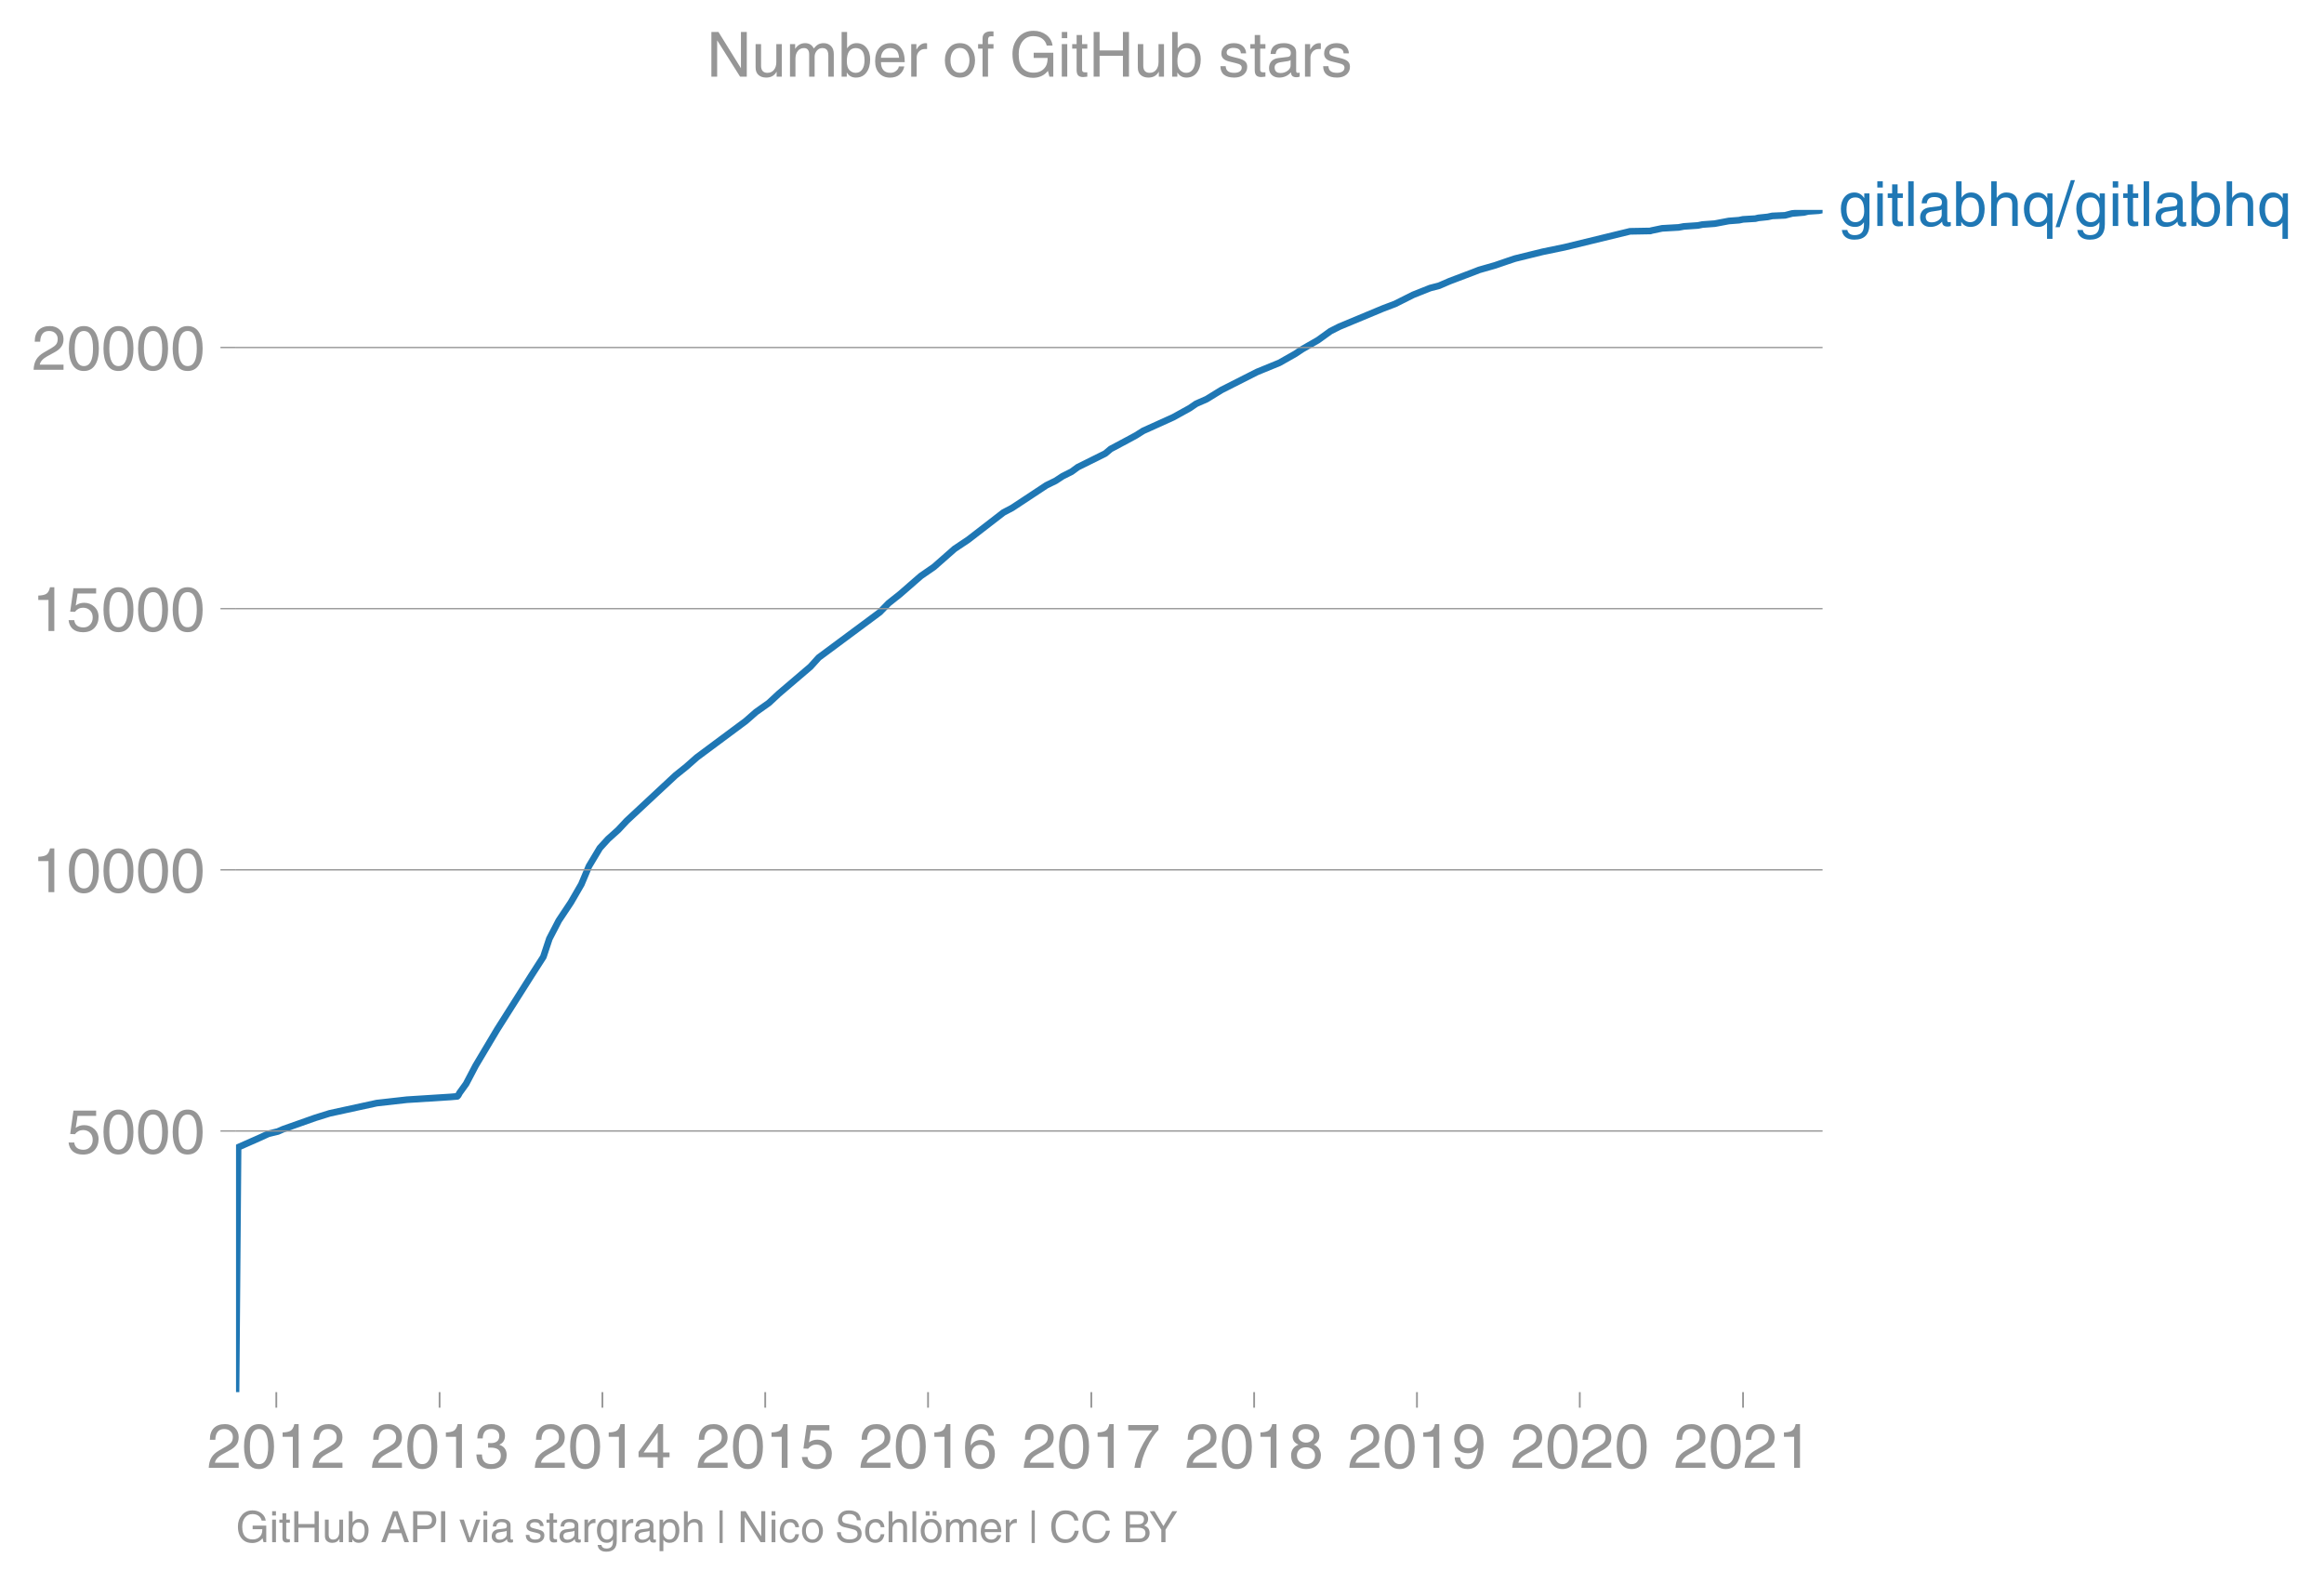
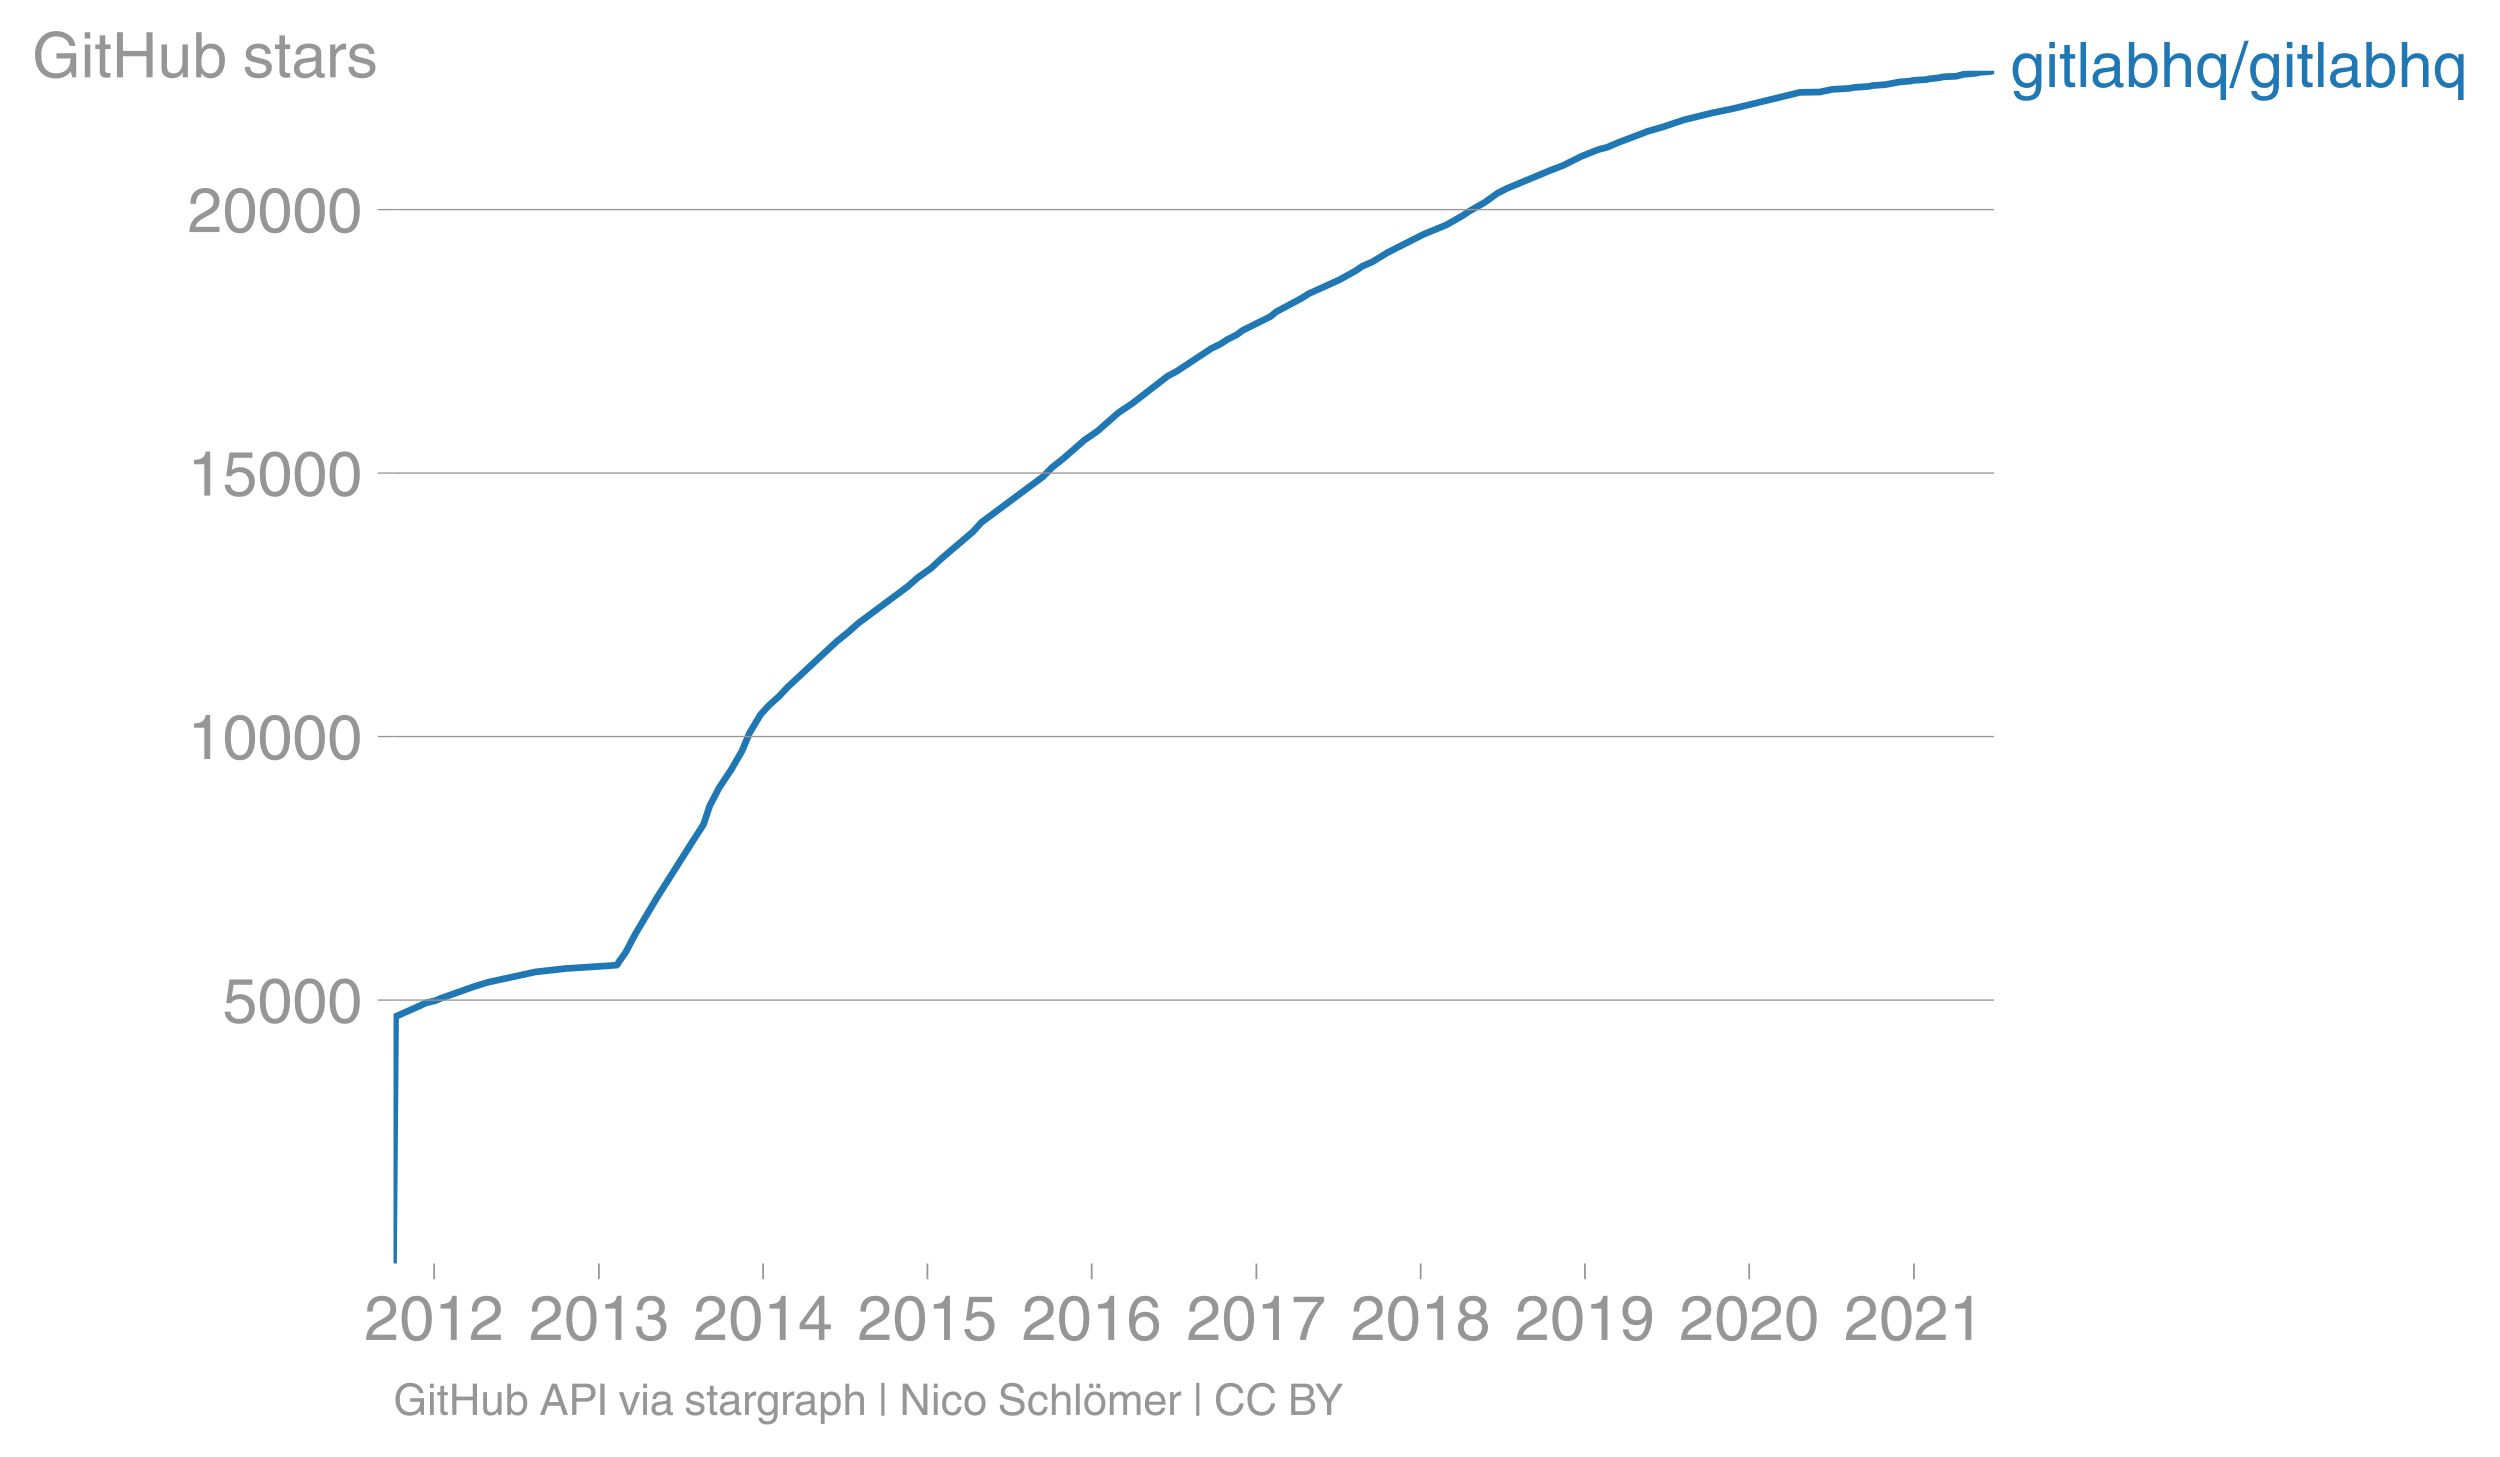
- <svg xmlns="http://www.w3.org/2000/svg" xmlns:xlink="http://www.w3.org/1999/xlink" height="475.31" viewBox="0 0 523.113 356.483" width="697.484">
+ <svg xmlns="http://www.w3.org/2000/svg" xmlns:xlink="http://www.w3.org/1999/xlink" height="433.364" viewBox="0 0 557.782 325.023" width="743.71">
  <defs>
    <style>*{stroke-linecap:butt;stroke-linejoin:round}</style>
  </defs>
  <g id="figure_1">
-     <path d="M0 356.483h523.113V0H0z" style="fill:none" id="patch_1" />
+     <path d="M0 325.023h557.782V0H0z" style="fill:none" id="patch_1" />
    <g id="axes_1">
-       <path d="M53.127 313.361h357.12V47.25H53.127z" style="fill:none" id="patch_2" />
-       <path clip-path="url(#pc0fbba9ff3)" d="m53.127 313.361.458-55.096 4.633-2.046 2.212-1.011 2.1-.506 1.183-.517 7.214-2.552 3.28-1.022 10.59-2.305 6.786-.764 9.832-.623 1.523-.13.221-.258.279-.518 1.476-2.046 2.139-4.08 4.87-8.171 7.754-12.24 2.628-4.092 1.352-4.08 2.117-4.08 2.716-4.08 2.37-4.091 1.712-4.08 2.445-4.08 1.857-2.034 2.279-2.046 1.908-2.046 10.958-10.205 2.528-2.034 2.314-2.046 10.994-8.172 2.322-2.034 2.893-2.046 2.18-2.034 7.192-6.137 1.833-2.034 13.751-10.206 2.001-2.046 2.578-2.046 4.684-4.08 2.946-2.034 4.64-4.08 3.066-2.046 7.926-6.125 1.95-1.023 7.732-5.103 2.072-1.011 1.552-1.023 2.037-1.023 1.4-1.023 6.176-3.069 1.218-1.023 3.813-2.034 1.89-1.023 1.616-1.023 6.763-3.057 3.679-2.034 1.505-1.023 2.33-1.022 3.318-2.046 8.052-4.08 4.996-2.046 3.595-2.034 1.531-1.023 3.567-2.046 2.823-2.034 2.029-1.023 9.825-4.092 2.702-1.023 4.048-2.034 3.837-1.528 1.998-.517 2.33-1.012 5.401-2.045 1.289-.506 3.578-1.023 2.944-1.011 1.555-.517 6.207-1.529 4.946-1.023 14.733-3.586 4.621-.082.184-.083 2.42-.505 3.722-.212 1.186-.223 3.132-.212 1.047-.211 2.754-.2 3.173-.6 2.296-.176.908-.188 2.774-.165.659-.165 2.115-.223 1.03-.223 2.869-.13 1.603-.423 2.648-.223.919-.236 2.424-.164.859-.177h0" style="fill:none;stroke:#1f77b4;stroke-linecap:square;stroke-width:1.5" id="line2d_1" />
+       <path d="M87.796 281.901h357.12V15.79H87.796z" style="fill:none" id="patch_2" />
+       <path clip-path="url(#pabc43170ec)" d="m87.796 281.901.459-55.096 4.633-2.046 2.212-1.011 2.1-.506 1.183-.517 7.213-2.552 3.28-1.023 10.59-2.304 6.787-.764 9.832-.624 1.523-.129.22-.259.28-.517 1.476-2.046 2.139-4.08 4.87-8.171 7.753-12.24 2.63-4.092 1.351-4.08 2.117-4.08 2.716-4.08 2.37-4.091 1.712-4.08 2.444-4.08 1.858-2.034 2.278-2.046 1.908-2.046 10.96-10.205 2.527-2.034 2.314-2.046 10.994-8.172 2.321-2.034 2.893-2.046 2.18-2.034 7.193-6.137 1.833-2.035 13.75-10.205 2.002-2.046 2.578-2.046 4.684-4.08 2.946-2.034 4.64-4.08 3.066-2.046 7.926-6.125 1.95-1.023 7.731-5.103 2.073-1.011 1.552-1.023 2.037-1.023 1.4-1.023 6.176-3.069 1.218-1.023 3.812-2.034 1.891-1.023 1.615-1.023 6.764-3.057 3.679-2.034 1.504-1.023 2.33-1.023 3.319-2.045 8.052-4.08 4.996-2.046 3.595-2.034 1.53-1.023 3.567-2.046 2.824-2.034 2.028-1.023 9.825-4.092 2.702-1.023 4.049-2.034 3.836-1.528 1.998-.518 2.33-1.01 5.402-2.047 1.288-.505 3.578-1.023 2.945-1.011 1.555-.518 6.207-1.528 4.946-1.023 14.732-3.586 4.622-.082.184-.083 2.419-.505 3.723-.212 1.186-.223 3.132-.212 1.047-.212 2.753-.2 3.174-.6 2.295-.175.908-.189 2.775-.164.659-.165 2.115-.223 1.03-.224 2.869-.129 1.603-.423 2.648-.224.918-.235 2.424-.164.86-.177h0" style="fill:none;stroke:#1f77b4;stroke-linecap:square;stroke-width:1.5" id="line2d_1" />
      <g id="matplotlib.axis_1">
        <g id="xtick_1">
          <g id="line2d_2">
            <defs>
-               <path d="M0 0v3.5" id="m4e7b0d2812" style="stroke:#969696;stroke-width:.4" />
-             </defs>
-             <use style="fill:#969696;stroke:#969696;stroke-width:.4" x="62.195" xlink:href="#m4e7b0d2812" y="313.361" />
-           </g>
-           <g style="fill:#969696" transform="matrix(.14 0 0 -.14 46.625 330.41)" id="text_1">
+               <path d="M0 0v3.5" id="ma8d518d011" style="stroke:#969696;stroke-width:.4" />
+             </defs>
+             <use style="fill:#969696;stroke:#969696;stroke-width:.4" x="96.865" xlink:href="#ma8d518d011" y="281.901" />
+           </g>
+           <g style="fill:#969696" transform="matrix(.14 0 0 -.14 81.294 298.95)" id="text_1">
            <defs>
              <path d="M281 2888q0 793 409 1202 410 410 1148 410 618 0 1012-375t394-969q0-462-227-780-226-317-667-557l-775-425q-684-375-775-863h2444V0H166q25 634 275 1056t781 728l806 469q322 185 469 383t147 545q0 344-241 578-240 235-650 235-453 0-678-299-225-298-231-807H281z" id="HelveticaWorld-Regular-32" transform="scale(.01563)" />
              <path d="M2719 2188q0 903-239 1354-239 452-702 452-453 0-697-452-243-451-243-1354 0-875 240-1340 241-464 700-464 463 0 702 448 239 449 239 1356zm603 0q0-1107-400-1709-400-601-1144-601-772 0-1156 623-384 624-384 1687 0 1090 393 1701 394 611 1147 611 744 0 1144-608t400-1704z" id="HelveticaWorld-Regular-30" transform="scale(.01563)" />
              <path d="M2297 0h-600v3194H647v447q550 18 818 176 269 158 391 683h441V0z" id="HelveticaWorld-Regular-31" transform="scale(.01563)" />
            </defs>
            <use xlink:href="#HelveticaWorld-Regular-32" />
            <use x="55.615" xlink:href="#HelveticaWorld-Regular-30" />
            <use x="111.23" xlink:href="#HelveticaWorld-Regular-31" />
            <use x="166.846" xlink:href="#HelveticaWorld-Regular-32" />
          </g>
        </g>
        <g id="xtick_2">
-           <use style="fill:#969696;stroke:#969696;stroke-width:.4" x="98.946" xlink:href="#m4e7b0d2812" y="313.361" id="line2d_3" />
-           <g style="fill:#969696" transform="matrix(.14 0 0 -.14 83.375 330.41)" id="text_2">
+           <use style="fill:#969696;stroke:#969696;stroke-width:.4" x="133.615" xlink:href="#ma8d518d011" y="281.901" id="line2d_3" />
+           <g style="fill:#969696" transform="matrix(.14 0 0 -.14 118.045 298.95)" id="text_2">
            <defs>
              <path d="M1434 2559q141-12 294-12 397 0 626 183 230 183 230 554 0 300-214 505t-617 205q-447 0-655-263-207-262-220-703H325q0 703 369 1087 369 385 1084 385 635 0 1013-327 378-326 378-857 0-685-578-928v-13q750-256 750-1050 0-634-422-1041-422-406-1197-406-634 0-1044 333-409 333-459 1164h581q13-519 256-755 244-236 703-236 444 0 713 247t269 622q0 410-257 619-256 209-793 209-128 0-257-6v484z" id="HelveticaWorld-Regular-33" transform="scale(.01563)" />
            </defs>
            <use xlink:href="#HelveticaWorld-Regular-32" />
            <use x="55.615" xlink:href="#HelveticaWorld-Regular-30" />
            <use x="111.23" xlink:href="#HelveticaWorld-Regular-31" />
            <use x="166.846" xlink:href="#HelveticaWorld-Regular-33" />
          </g>
        </g>
        <g id="xtick_3">
-           <use style="fill:#969696;stroke:#969696;stroke-width:.4" x="135.596" xlink:href="#m4e7b0d2812" y="313.361" id="line2d_4" />
-           <g style="fill:#969696" transform="matrix(.14 0 0 -.14 120.025 330.41)" id="text_3">
+           <use style="fill:#969696;stroke:#969696;stroke-width:.4" x="170.266" xlink:href="#ma8d518d011" y="281.901" id="line2d_4" />
+           <g style="fill:#969696" transform="matrix(.14 0 0 -.14 154.695 298.95)" id="text_3">
            <defs>
              <path d="M678 1581h1447v2041h-12L678 1581zm2010-487V0h-563v1094H159v550l2063 2856h466V1581h659v-487h-659z" id="HelveticaWorld-Regular-34" transform="scale(.01563)" />
            </defs>
            <use xlink:href="#HelveticaWorld-Regular-32" />
            <use x="55.615" xlink:href="#HelveticaWorld-Regular-30" />
            <use x="111.23" xlink:href="#HelveticaWorld-Regular-31" />
            <use x="166.846" xlink:href="#HelveticaWorld-Regular-34" />
          </g>
        </g>
        <g id="xtick_4">
-           <use style="fill:#969696;stroke:#969696;stroke-width:.4" x="172.246" xlink:href="#m4e7b0d2812" y="313.361" id="line2d_5" />
-           <g style="fill:#969696" transform="matrix(.14 0 0 -.14 156.675 330.41)" id="text_4">
+           <use style="fill:#969696;stroke:#969696;stroke-width:.4" x="206.916" xlink:href="#ma8d518d011" y="281.901" id="line2d_5" />
+           <g style="fill:#969696" transform="matrix(.14 0 0 -.14 191.345 298.95)" id="text_4">
            <defs>
              <path d="M941 2619q372 281 872 281 606 0 1042-403t436-1038q0-690-421-1139-420-448-1179-448-660 0-1041 323-381 324-444 918h582q43-363 284-555t669-192q415 0 681 287 266 288 266 735 0 456-279 731-278 275-718 275-500 0-835-428l-484 25 337 2406h2332v-544H1131L941 2619z" id="HelveticaWorld-Regular-35" transform="scale(.01563)" />
            </defs>
            <use xlink:href="#HelveticaWorld-Regular-32" />
            <use x="55.615" xlink:href="#HelveticaWorld-Regular-30" />
            <use x="111.23" xlink:href="#HelveticaWorld-Regular-31" />
            <use x="166.846" xlink:href="#HelveticaWorld-Regular-35" />
          </g>
        </g>
        <g id="xtick_5">
-           <use style="fill:#969696;stroke:#969696;stroke-width:.4" x="208.896" xlink:href="#m4e7b0d2812" y="313.361" id="line2d_6" />
-           <g style="fill:#969696" transform="matrix(.14 0 0 -.14 193.325 330.41)" id="text_5">
+           <use style="fill:#969696;stroke:#969696;stroke-width:.4" x="243.566" xlink:href="#ma8d518d011" y="281.901" id="line2d_6" />
+           <g style="fill:#969696" transform="matrix(.14 0 0 -.14 227.995 298.95)" id="text_5">
            <defs>
              <path d="M903 1381q0-440 262-719 263-278 685-278 403 0 642 284 239 285 239 748 0 403-236 675t-670 272q-422 0-672-266t-250-716zm1766 1922q-63 344-255 517-192 174-520 174-519 0-791-507-272-506-278-1159l13-12q359 553 1068 553 566 0 988-375t422-1053q0-672-400-1118-400-445-1078-445-782 0-1188 556-406 557-406 1660 0 1062 415 1734 416 672 1247 672 538 0 910-321 372-320 403-876h-550z" id="HelveticaWorld-Regular-36" transform="scale(.01563)" />
            </defs>
            <use xlink:href="#HelveticaWorld-Regular-32" />
            <use x="55.615" xlink:href="#HelveticaWorld-Regular-30" />
            <use x="111.23" xlink:href="#HelveticaWorld-Regular-31" />
            <use x="166.846" xlink:href="#HelveticaWorld-Regular-36" />
          </g>
        </g>
        <g id="xtick_6">
-           <use style="fill:#969696;stroke:#969696;stroke-width:.4" x="245.646" xlink:href="#m4e7b0d2812" y="313.361" id="line2d_7" />
-           <g style="fill:#969696" transform="matrix(.14 0 0 -.14 230.076 330.41)" id="text_6">
+           <use style="fill:#969696;stroke:#969696;stroke-width:.4" x="280.316" xlink:href="#ma8d518d011" y="281.901" id="line2d_7" />
+           <g style="fill:#969696" transform="matrix(.14 0 0 -.14 264.746 298.95)" id="text_6">
            <defs>
              <path d="M238 4403h3109v-494q-641-653-1172-1766Q1644 1031 1497 0H878q94 850 622 1954 528 1105 1213 1899H238v550z" id="HelveticaWorld-Regular-37" transform="scale(.01563)" />
            </defs>
            <use xlink:href="#HelveticaWorld-Regular-32" />
            <use x="55.615" xlink:href="#HelveticaWorld-Regular-30" />
            <use x="111.23" xlink:href="#HelveticaWorld-Regular-31" />
            <use x="166.846" xlink:href="#HelveticaWorld-Regular-37" />
          </g>
        </g>
        <g id="xtick_7">
-           <use style="fill:#969696;stroke:#969696;stroke-width:.4" x="282.297" xlink:href="#m4e7b0d2812" y="313.361" id="line2d_8" />
-           <g style="fill:#969696" transform="matrix(.14 0 0 -.14 266.726 330.41)" id="text_7">
+           <use style="fill:#969696;stroke:#969696;stroke-width:.4" x="316.966" xlink:href="#ma8d518d011" y="281.901" id="line2d_8" />
+           <g style="fill:#969696" transform="matrix(.14 0 0 -.14 301.396 298.95)" id="text_7">
            <defs>
              <path d="M1766 2597q347 0 573 198 227 199 227 527 0 294-218 483-217 189-620 189-359 0-555-199-195-198-195-504 0-328 244-511t544-183zm6-484q-434 0-681-241t-247-591q0-403 250-650t712-247q410 0 655 247t245 657q0 350-245 587-245 238-689 238zm1378 1228q0-678-578-947 397-178 567-471 170-292 170-623 0-641-413-1032-412-390-1112-390-612 0-1076 336T244 1306q0 763 762 1082-609 243-609 875 0 531 361 884t1001 353q641 0 1016-333t375-826z" id="HelveticaWorld-Regular-38" transform="scale(.01563)" />
            </defs>
            <use xlink:href="#HelveticaWorld-Regular-32" />
            <use x="55.615" xlink:href="#HelveticaWorld-Regular-30" />
            <use x="111.23" xlink:href="#HelveticaWorld-Regular-31" />
            <use x="166.846" xlink:href="#HelveticaWorld-Regular-38" />
          </g>
        </g>
        <g id="xtick_8">
-           <use style="fill:#969696;stroke:#969696;stroke-width:.4" x="318.947" xlink:href="#m4e7b0d2812" y="313.361" id="line2d_9" />
-           <g style="fill:#969696" transform="matrix(.14 0 0 -.14 303.376 330.41)" id="text_8">
+           <use style="fill:#969696;stroke:#969696;stroke-width:.4" x="353.616" xlink:href="#ma8d518d011" y="281.901" id="line2d_9" />
+           <g style="fill:#969696" transform="matrix(.14 0 0 -.14 338.046 298.95)" id="text_8">
            <defs>
              <path d="M1766 2009q384 0 624 259 241 260 241 766 0 416-228 688t-681 272q-391 0-632-275-240-275-240-738 0-472 225-722t691-250zm-82-506q-640 0-1028 397-387 397-387 1056 0 666 390 1105 391 439 1057 439 775 0 1175-522t400-1565q0-1082-410-1809-409-726-1225-726-637 0-987 358t-350 845h565q25-337 220-536 196-198 540-198 487 0 737 434 250 435 344 1247l-12 13q-363-538-1029-538z" id="HelveticaWorld-Regular-39" transform="scale(.01563)" />
            </defs>
            <use xlink:href="#HelveticaWorld-Regular-32" />
            <use x="55.615" xlink:href="#HelveticaWorld-Regular-30" />
            <use x="111.23" xlink:href="#HelveticaWorld-Regular-31" />
            <use x="166.846" xlink:href="#HelveticaWorld-Regular-39" />
          </g>
        </g>
        <g id="xtick_9">
-           <use style="fill:#969696;stroke:#969696;stroke-width:.4" x="355.597" xlink:href="#m4e7b0d2812" y="313.361" id="line2d_10" />
-           <g style="fill:#969696" transform="matrix(.14 0 0 -.14 340.026 330.41)" id="text_9">
+           <use style="fill:#969696;stroke:#969696;stroke-width:.4" x="390.266" xlink:href="#ma8d518d011" y="281.901" id="line2d_10" />
+           <g style="fill:#969696" transform="matrix(.14 0 0 -.14 374.696 298.95)" id="text_9">
            <use xlink:href="#HelveticaWorld-Regular-32" />
            <use x="55.615" xlink:href="#HelveticaWorld-Regular-30" />
            <use x="111.23" xlink:href="#HelveticaWorld-Regular-32" />
            <use x="166.846" xlink:href="#HelveticaWorld-Regular-30" />
          </g>
        </g>
        <g id="xtick_10">
-           <use style="fill:#969696;stroke:#969696;stroke-width:.4" x="392.347" xlink:href="#m4e7b0d2812" y="313.361" id="line2d_11" />
-           <g style="fill:#969696" transform="matrix(.14 0 0 -.14 376.777 330.41)" id="text_10">
+           <use style="fill:#969696;stroke:#969696;stroke-width:.4" x="427.017" xlink:href="#ma8d518d011" y="281.901" id="line2d_11" />
+           <g style="fill:#969696" transform="matrix(.14 0 0 -.14 411.446 298.95)" id="text_10">
            <use xlink:href="#HelveticaWorld-Regular-32" />
            <use x="55.615" xlink:href="#HelveticaWorld-Regular-30" />
            <use x="111.23" xlink:href="#HelveticaWorld-Regular-32" />
            <use x="166.846" xlink:href="#HelveticaWorld-Regular-31" />
          </g>
        </g>
      </g>
      <g id="matplotlib.axis_2">
        <g id="ytick_1">
-           <path clip-path="url(#pc0fbba9ff3)" d="M53.127 254.585h357.12" style="fill:none;stroke:#969696;stroke-linecap:square;stroke-width:.3" id="line2d_12" />
+           <path clip-path="url(#pabc43170ec)" d="M87.796 223.124h357.12" style="fill:none;stroke:#969696;stroke-linecap:square;stroke-width:.3" id="line2d_12" />
          <g id="line2d_13">
            <defs>
-               <path d="M0 0h-3.5" id="me488d4ff7f" style="stroke:#969696;stroke-width:.3" />
-             </defs>
-             <use style="fill:#969696;stroke:#969696;stroke-width:.3" x="53.127" xlink:href="#me488d4ff7f" y="254.585" />
-           </g>
-           <g style="fill:#969696" transform="matrix(.14 0 0 -.14 14.985 259.61)" id="text_11">
+               <path d="M0 0h-3.5" id="mddfe385064" style="stroke:#969696;stroke-width:.3" />
+             </defs>
+             <use style="fill:#969696;stroke:#969696;stroke-width:.3" x="87.796" xlink:href="#mddfe385064" y="223.124" />
+           </g>
+           <g style="fill:#969696" transform="matrix(.14 0 0 -.14 49.655 228.15)" id="text_11">
            <use xlink:href="#HelveticaWorld-Regular-35" />
            <use x="55.615" xlink:href="#HelveticaWorld-Regular-30" />
            <use x="111.23" xlink:href="#HelveticaWorld-Regular-30" />
            <use x="166.846" xlink:href="#HelveticaWorld-Regular-30" />
          </g>
        </g>
        <g id="ytick_2">
-           <path clip-path="url(#pc0fbba9ff3)" d="M53.127 195.796h357.12" style="fill:none;stroke:#969696;stroke-linecap:square;stroke-width:.3" id="line2d_14" />
-           <use style="fill:#969696;stroke:#969696;stroke-width:.3" x="53.127" xlink:href="#me488d4ff7f" y="195.796" id="line2d_15" />
-           <g style="fill:#969696" transform="matrix(.14 0 0 -.14 7.2 200.82)" id="text_12">
+           <path clip-path="url(#pabc43170ec)" d="M87.796 164.336h357.12" style="fill:none;stroke:#969696;stroke-linecap:square;stroke-width:.3" id="line2d_14" />
+           <use style="fill:#969696;stroke:#969696;stroke-width:.3" x="87.796" xlink:href="#mddfe385064" y="164.336" id="line2d_15" />
+           <g style="fill:#969696" transform="matrix(.14 0 0 -.14 41.87 169.36)" id="text_12">
            <use xlink:href="#HelveticaWorld-Regular-31" />
            <use x="55.615" xlink:href="#HelveticaWorld-Regular-30" />
            <use x="111.23" xlink:href="#HelveticaWorld-Regular-30" />
            <use x="166.846" xlink:href="#HelveticaWorld-Regular-30" />
            <use x="222.461" xlink:href="#HelveticaWorld-Regular-30" />
          </g>
        </g>
        <g id="ytick_3">
-           <path clip-path="url(#pc0fbba9ff3)" d="M53.127 137.008h357.12" style="fill:none;stroke:#969696;stroke-linecap:square;stroke-width:.3" id="line2d_16" />
-           <use style="fill:#969696;stroke:#969696;stroke-width:.3" x="53.127" xlink:href="#me488d4ff7f" y="137.008" id="line2d_17" />
-           <g style="fill:#969696" transform="matrix(.14 0 0 -.14 7.2 142.032)" id="text_13">
+           <path clip-path="url(#pabc43170ec)" d="M87.796 105.548h357.12" style="fill:none;stroke:#969696;stroke-linecap:square;stroke-width:.3" id="line2d_16" />
+           <use style="fill:#969696;stroke:#969696;stroke-width:.3" x="87.796" xlink:href="#mddfe385064" y="105.548" id="line2d_17" />
+           <g style="fill:#969696" transform="matrix(.14 0 0 -.14 41.87 110.572)" id="text_13">
            <use xlink:href="#HelveticaWorld-Regular-31" />
            <use x="55.615" xlink:href="#HelveticaWorld-Regular-35" />
            <use x="111.23" xlink:href="#HelveticaWorld-Regular-30" />
            <use x="166.846" xlink:href="#HelveticaWorld-Regular-30" />
            <use x="222.461" xlink:href="#HelveticaWorld-Regular-30" />
          </g>
        </g>
        <g id="ytick_4">
-           <path clip-path="url(#pc0fbba9ff3)" d="M53.127 78.22h357.12" style="fill:none;stroke:#969696;stroke-linecap:square;stroke-width:.3" id="line2d_18" />
-           <use style="fill:#969696;stroke:#969696;stroke-width:.3" x="53.127" xlink:href="#me488d4ff7f" y="78.219" id="line2d_19" />
-           <g style="fill:#969696" transform="matrix(.14 0 0 -.14 7.2 83.244)" id="text_14">
+           <path clip-path="url(#pabc43170ec)" d="M87.796 46.759h357.12" style="fill:none;stroke:#969696;stroke-linecap:square;stroke-width:.3" id="line2d_18" />
+           <use style="fill:#969696;stroke:#969696;stroke-width:.3" x="87.796" xlink:href="#mddfe385064" y="46.759" id="line2d_19" />
+           <g style="fill:#969696" transform="matrix(.14 0 0 -.14 41.87 51.784)" id="text_14">
            <use xlink:href="#HelveticaWorld-Regular-32" />
            <use x="55.615" xlink:href="#HelveticaWorld-Regular-30" />
            <use x="111.23" xlink:href="#HelveticaWorld-Regular-30" />
            <use x="166.846" xlink:href="#HelveticaWorld-Regular-30" />
            <use x="222.461" xlink:href="#HelveticaWorld-Regular-30" />
          </g>
        </g>
+         <g style="fill:#969696" transform="matrix(.14 0 0 -.14 7.2 17.25)" id="text_15">
+           <defs>
+             <path d="M2463 2456h2018V0h-403l-150 594q-294-375-691-546-396-170-824-170-691 0-1155 301-464 302-721 833-256 532-256 1326 0 990 589 1684t1586 694q744 0 1300-416 557-416 647-1100h-600q-109 453-462 709-353 257-916 257-678 0-1091-511-412-511-412-1352 0-978 409-1436 410-458 1119-458 463 0 783 183t492 497q172 314 172 836H2463v531z" id="HelveticaWorld-Regular-47" transform="scale(.01563)" />
+             <path d="M422 3956v638h562v-638H422zM984 0H422v3347h562V0z" id="HelveticaWorld-Regular-69" transform="scale(.01563)" />
+             <path d="M1100 2881V703q0-128 70-195 71-67 252-67h216V0q-307-44-422-44-353 0-516 169-162 169-162 547v2209H84v466h454v934h562v-934h538v-466h-538z" id="HelveticaWorld-Regular-74" transform="scale(.01563)" />
+             <path d="M4153 0h-622v2144H1131V0H519v4594h612V2694h2400v1900h622V0z" id="HelveticaWorld-Regular-48" transform="scale(.01563)" />
+             <path d="M391 3347h562V1125q0-369 167-552 168-182 480-182 434 0 678 307 244 308 244 805v1844h562V0h-531v488l-12 12Q2222-97 1478-97q-481 0-784 262-303 263-303 776v2406z" id="HelveticaWorld-Regular-75" transform="scale(.01563)" />
+             <path d="M2778 1684q0 672-238 963-237 291-677 291-447-7-676-349-228-342-228-989 0-659 275-934t641-275q416 0 659 342 244 342 244 951zM422 0v4594h562V2925h13q359 519 969 519 625 0 1009-464t384-1208q0-838-388-1354Q2584-97 1888-97q-613 0-922 513h-13V0H422z" id="HelveticaWorld-Regular-62" transform="scale(.01563)" />
+             <path d="M2309 2394q-12 300-214 431-201 131-579 131-275 0-471-122-195-121-195-350 0-181 115-267 116-86 501-183l556-140q506-128 723-327 218-198 218-554 0-494-361-802T1638-97Q934-97 573 195q-360 293-367 880h544q13-347 230-516 217-168 651-168 353 0 561 140 208 141 208 391 0 178-135 284-134 107-531 197l-653 160q-397 100-586 298t-189 514q0 494 353 781 354 288 922 288 607 0 930-296 323-295 342-754h-544z" id="HelveticaWorld-Regular-73" transform="scale(.01563)" />
+             <path d="M2456 1709q-62-65-245-106-183-40-683-106-369-44-542-182-173-137-173-362 0-275 146-428 147-153 469-153 403 0 715 229 313 230 313 558v550zM397 2328q19 566 367 841 349 275 1014 275 531 0 890-241 360-240 360-694V581q0-197 178-197 72 0 185 25V0q-153-63-319-63-288 0-429 123-140 124-146 387Q2016-97 1288-97q-475 0-763 269-287 269-287 700 0 441 250 712 250 272 728 329l993 121q269 41 269 397 0 263-195 403-195 141-592 141-353 0-543-156-189-156-226-491H397z" id="HelveticaWorld-Regular-61" transform="scale(.01563)" />
+             <path d="M984 0H422v3347h531v-556h13q365 653 940 653 91 0 147-19v-584h-209q-378 0-619-257-241-256-241-637V0z" id="HelveticaWorld-Regular-72" transform="scale(.01563)" />
+           </defs>
+           <use xlink:href="#HelveticaWorld-Regular-47" />
+           <use x="77.1" xlink:href="#HelveticaWorld-Regular-69" />
+           <use x="99.121" xlink:href="#HelveticaWorld-Regular-74" />
+           <use x="126.807" xlink:href="#HelveticaWorld-Regular-48" />
+           <use x="199.805" xlink:href="#HelveticaWorld-Regular-75" />
+           <use x="254.59" xlink:href="#HelveticaWorld-Regular-62" />
+           <use x="311.084" xlink:href="#HelveticaWorld-Regular-20" />
+           <use x="335.498" xlink:href="#HelveticaWorld-Regular-73" />
+           <use x="385.498" xlink:href="#HelveticaWorld-Regular-74" />
+           <use x="413.184" xlink:href="#HelveticaWorld-Regular-61" />
+           <use x="468.115" xlink:href="#HelveticaWorld-Regular-72" />
+           <use x="500.684" xlink:href="#HelveticaWorld-Regular-73" />
+         </g>
      </g>
-       <g style="fill:#1f77b4" transform="matrix(.14 0 0 -.14 413.818 50.866)" id="text_15">
+       <g style="fill:#1f77b4" transform="matrix(.14 0 0 -.14 448.487 19.406)" id="text_16">
        <defs>
          <path d="M831 1684q0-615 244-954t659-339q404 0 660 293 256 294 256 832 0 706-224 1064-223 358-679 358-459 0-688-305-228-305-228-949zM3188 191q0-807-388-1203-387-397-1169-397-562 0-895 259T353-409h563q43-244 226-388t530-144q472 0 712 254 241 253 241 821v238h-12Q2297-97 1722-97q-716 0-1094 528T250 1772q0 744 381 1208 382 464 1013 464 634 0 1000-569h12v472h532V191z" id="HelveticaWorld-Regular-67" transform="scale(.01563)" />
-           <path d="M422 3956v638h562v-638H422zM984 0H422v3347h562V0z" id="HelveticaWorld-Regular-69" transform="scale(.01563)" />
-           <path d="M1100 2881V703q0-128 70-195 71-67 252-67h216V0q-307-44-422-44-353 0-516 169-162 169-162 547v2209H84v466h454v934h562v-934h538v-466h-538z" id="HelveticaWorld-Regular-74" transform="scale(.01563)" />
          <path d="M984 0H422v4594h562V0z" id="HelveticaWorld-Regular-6c" transform="scale(.01563)" />
-           <path d="M2456 1709q-62-65-245-106-183-40-683-106-369-44-542-182-173-137-173-362 0-275 146-428 147-153 469-153 403 0 715 229 313 230 313 558v550zM397 2328q19 566 367 841 349 275 1014 275 531 0 890-241 360-240 360-694V581q0-197 178-197 72 0 185 25V0q-153-63-319-63-288 0-429 123-140 124-146 387Q2016-97 1288-97q-475 0-763 269-287 269-287 700 0 441 250 712 250 272 728 329l993 121q269 41 269 397 0 263-195 403-195 141-592 141-353 0-543-156-189-156-226-491H397z" id="HelveticaWorld-Regular-61" transform="scale(.01563)" />
-           <path d="M2778 1684q0 672-238 963-237 291-677 291-447-7-676-349-228-342-228-989 0-659 275-934t641-275q416 0 659 342 244 342 244 951zM422 0v4594h562V2925h13q359 519 969 519 625 0 1009-464t384-1208q0-838-388-1354Q2584-97 1888-97q-613 0-922 513h-13V0H422z" id="HelveticaWorld-Regular-62" transform="scale(.01563)" />
          <path d="M3150 0h-566v2188q0 403-156 576-156 174-509 174-435 0-685-282-250-281-250-831V0H422v4594h562V2900h13q384 544 981 544 550 0 861-288 311-287 311-878V0z" id="HelveticaWorld-Regular-68" transform="scale(.01563)" />
          <path d="M2656 1516q0 712-224 1067-223 355-679 355-440 0-678-288-237-287-237-966 0-603 240-948 241-345 663-345 372 0 643 281 272 281 272 844zm538-2841h-563V353h-12Q2297-97 1728-97q-703 0-1088 522-384 522-384 1347 0 731 378 1201 379 471 1016 471 634 0 1000-569h13v472h531v-4672z" id="HelveticaWorld-Regular-71" transform="scale(.01563)" />
          <path d="M319-122h-428l1575 4838h422L319-122z" id="HelveticaWorld-Regular-2f" transform="scale(.01563)" />
        </defs>
        <use xlink:href="#HelveticaWorld-Regular-67" />
        <use x="55.908" xlink:href="#HelveticaWorld-Regular-69" />
        <use x="77.93" xlink:href="#HelveticaWorld-Regular-74" />
        <use x="105.615" xlink:href="#HelveticaWorld-Regular-6c" />
        <use x="127.637" xlink:href="#HelveticaWorld-Regular-61" />
        <use x="182.568" xlink:href="#HelveticaWorld-Regular-62" />
        <use x="239.063" xlink:href="#HelveticaWorld-Regular-68" />
        <use x="294.238" xlink:href="#HelveticaWorld-Regular-71" />
        <use x="350.732" xlink:href="#HelveticaWorld-Regular-2f" />
        <use x="378.516" xlink:href="#HelveticaWorld-Regular-67" />
        <use x="434.424" xlink:href="#HelveticaWorld-Regular-69" />
        <use x="456.445" xlink:href="#HelveticaWorld-Regular-74" />
        <use x="484.131" xlink:href="#HelveticaWorld-Regular-6c" />
        <use x="506.152" xlink:href="#HelveticaWorld-Regular-61" />
        <use x="561.084" xlink:href="#HelveticaWorld-Regular-62" />
        <use x="617.578" xlink:href="#HelveticaWorld-Regular-68" />
        <use x="672.754" xlink:href="#HelveticaWorld-Regular-71" />
      </g>
-       <g style="fill:#969696" transform="matrix(.09716 0 0 -.09716 53.127 347.144)" id="text_16">
+       <g style="fill:#969696" transform="matrix(.09716 0 0 -.09716 87.796 315.684)" id="text_17">
        <defs>
-           <path d="M2463 2456h2018V0h-403l-150 594q-294-375-691-546-396-170-824-170-691 0-1155 301-464 302-721 833-256 532-256 1326 0 990 589 1684t1586 694q744 0 1300-416 557-416 647-1100h-600q-109 453-462 709-353 257-916 257-678 0-1091-511-412-511-412-1352 0-978 409-1436 410-458 1119-458 463 0 783 183t492 497q172 314 172 836H2463v531z" id="HelveticaWorld-Regular-47" transform="scale(.01563)" />
-           <path d="M4153 0h-622v2144H1131V0H519v4594h612V2694h2400v1900h622V0z" id="HelveticaWorld-Regular-48" transform="scale(.01563)" />
-           <path d="M391 3347h562V1125q0-369 167-552 168-182 480-182 434 0 678 307 244 308 244 805v1844h562V0h-531v488l-12 12Q2222-97 1478-97q-481 0-784 262-303 263-303 776v2406z" id="HelveticaWorld-Regular-75" transform="scale(.01563)" />
          <path d="m2816 1888-678 2021h-13l-737-2021h1428zm-1619-550L716 0H78l1728 4594h703L4172 0h-678l-453 1338H1197z" id="HelveticaWorld-Regular-41" transform="scale(.01563)" />
          <path d="M1141 2472h1234q466 0 700 204 234 205 234 621 0 372-225 569t-684 197H1141V2472zm0-2472H519v4594h2065q616 0 991-358t375-933q0-597-363-980-362-382-1003-382H1141V0z" id="HelveticaWorld-Regular-50" transform="scale(.01563)" />
          <path d="M1141 0H519v4594h622V0z" id="HelveticaWorld-Regular-49" transform="scale(.01563)" />
          <path d="M2522 3347h616L1863 0h-604L38 3347h653l872-2725h12l947 2725z" id="HelveticaWorld-Regular-76" transform="scale(.01563)" />
-           <path d="M2309 2394q-12 300-214 431-201 131-579 131-275 0-471-122-195-121-195-350 0-181 115-267 116-86 501-183l556-140q506-128 723-327 218-198 218-554 0-494-361-802T1638-97Q934-97 573 195q-360 293-367 880h544q13-347 230-516 217-168 651-168 353 0 561 140 208 141 208 391 0 178-135 284-134 107-531 197l-653 160q-397 100-586 298t-189 514q0 494 353 781 354 288 922 288 607 0 930-296 323-295 342-754h-544z" id="HelveticaWorld-Regular-73" transform="scale(.01563)" />
-           <path d="M984 0H422v3347h531v-556h13q365 653 940 653 91 0 147-19v-584h-209q-378 0-619-257-241-256-241-637V0z" id="HelveticaWorld-Regular-72" transform="scale(.01563)" />
          <path d="M959 1516q0-538 262-832 263-293 654-293 428 0 665 348 238 349 238 945 0 654-228 954t-687 300q-447 0-676-352-228-352-228-1070zM422 3347h531v-472h13q359 569 1000 569 647 0 1020-471 373-470 373-1201 0-819-381-1344T1888-97q-582 0-891 450h-13v-1678H422v4672z" id="HelveticaWorld-Regular-70" transform="scale(.01563)" />
          <path d="M603 4716h466V-122H603v4838z" id="HelveticaWorld-Regular-7c" transform="scale(.01563)" />
          <path d="M3559 4594h600V0h-690L1125 3713h-12V0H519v4594h728L3547 884h12v3710z" id="HelveticaWorld-Regular-4e" transform="scale(.01563)" />
          <path d="M2534 2222q-121 716-793 716-416 0-669-333t-253-927q0-647 234-967 235-320 681-320 300 0 519 220t281 573h544q-84-621-439-951T1722-97q-659 0-1081 451-422 452-422 1227 0 850 422 1356 422 507 1184 507 556 0 886-333t367-889h-544z" id="HelveticaWorld-Regular-63" transform="scale(.01563)" />
          <path d="M813 1678q0-559 253-920t718-361q482 0 732 378t250 903q0 531-250 901-250 371-732 371-446 0-709-349-262-348-262-923zm-575 0q0 747 415 1256 416 510 1131 510 732 0 1144-516 413-515 413-1250 0-737-410-1256Q2522-97 1784-97q-709 0-1128 503-418 503-418 1272z" id="HelveticaWorld-Regular-6f" transform="scale(.01563)" />
          <path d="M3225 3250q-19 438-327 686-307 248-810 248-507 0-779-208-271-207-271-598 0-209 118-359 119-150 425-222l1313-300q531-116 787-440 257-323 257-788 0-681-500-1036T2138-122q-610 0-962 156-351 157-623 497-272 341-272 953h582q0-512 340-794 341-281 928-281 569 0 886 202t317 573q0 338-189 505t-739 295l-990 232q-494 112-738 392t-244 689q0 619 417 1019 418 400 1165 400 843 0 1301-352 458-351 492-1114h-584z" id="HelveticaWorld-Regular-53" transform="scale(.01563)" />
          <path d="M813 1678q0-559 253-920t718-361q482 0 732 378t250 903q0 531-250 901-250 371-732 371-446 0-709-349-262-348-262-923zm-575 0q0 747 415 1256 416 510 1131 510 732 0 1144-516 413-515 413-1250 0-737-410-1256Q2522-97 1784-97q-709 0-1128 503-418 503-418 1272zm2351 2266h-575v650h575v-650zm-1038 0H976v650h575v-650z" id="HelveticaWorld-Regular-f6" transform="scale(.01563)" />
          <path d="M422 3347h531v-472h13q378 569 1012 569 628 0 891-544 240 294 465 419t557 125q434 0 735-285 302-284 302-843V0h-562v2163q0 390-147 582-147 193-475 193-331 0-560-269-228-269-228-628V0h-562v2316q0 290-135 456-134 166-390 166-403 0-644-300t-241-813V0H422v3347z" id="HelveticaWorld-Regular-6d" transform="scale(.01563)" />
          <path d="M2719 1941q-44 543-288 770-243 227-647 227-409 0-661-288-251-287-267-709h1863zm537-891q-93-519-509-859-366-288-963-294-703 6-1116 461-412 455-412 1223 0 882 425 1372 425 491 1182 491 678 0 1059-507 381-506 381-1446H856q0-525 244-813 244-287 731-287 344 0 591 207 247 208 272 452h562z" id="HelveticaWorld-Regular-65" transform="scale(.01563)" />
          <path d="M3713 3213q-104 468-434 710-329 243-854 243-678 0-1091-493-412-492-412-1329 0-969 390-1443 391-473 1132-473 487 0 838 323 352 324 474 940h603q-121-885-671-1349T2350-122q-941 0-1505 647T281 2322q0 1109 589 1751 589 643 1555 643 800 0 1297-413 497-412 591-1090h-600z" id="HelveticaWorld-Regular-43" transform="scale(.01563)" />
          <path d="M519 4594h2015q594 0 947-322t353-834q0-310-155-565-154-254-460-395 428-162 629-431 202-269 202-691 0-593-428-975Q3194 0 2491 0H519v4594zm612-4063h1325q488 0 731 226 244 227 244 612 0 390-272 582-271 193-803 193H1131V531zm0 2119h1128q494 0 724 179 230 180 230 562 0 328-218 500-217 172-729 172H1131V2650z" id="HelveticaWorld-Regular-42" transform="scale(.01563)" />
          <path d="M2388 0h-622v1850L31 4594h725l1319-2206 1316 2206h731L2388 1850V0z" id="HelveticaWorld-Regular-59" transform="scale(.01563)" />
        </defs>
        <use xlink:href="#HelveticaWorld-Regular-47" />
        <use x="77.1" xlink:href="#HelveticaWorld-Regular-69" />
        <use x="99.121" xlink:href="#HelveticaWorld-Regular-74" />
        <use x="126.807" xlink:href="#HelveticaWorld-Regular-48" />
        <use x="199.805" xlink:href="#HelveticaWorld-Regular-75" />
        <use x="254.59" xlink:href="#HelveticaWorld-Regular-62" />
        <use x="311.084" xlink:href="#HelveticaWorld-Regular-20" />
        <use x="335.498" xlink:href="#HelveticaWorld-Regular-41" />
        <use x="402.197" xlink:href="#HelveticaWorld-Regular-50" />
        <use x="466.846" xlink:href="#HelveticaWorld-Regular-49" />
        <use x="492.627" xlink:href="#HelveticaWorld-Regular-20" />
        <use x="517.041" xlink:href="#HelveticaWorld-Regular-76" />
        <use x="566.65" xlink:href="#HelveticaWorld-Regular-69" />
        <use x="588.672" xlink:href="#HelveticaWorld-Regular-61" />
        <use x="643.604" xlink:href="#HelveticaWorld-Regular-20" />
        <use x="668.018" xlink:href="#HelveticaWorld-Regular-73" />
        <use x="718.018" xlink:href="#HelveticaWorld-Regular-74" />
        <use x="745.703" xlink:href="#HelveticaWorld-Regular-61" />
        <use x="800.635" xlink:href="#HelveticaWorld-Regular-72" />
        <use x="832.203" xlink:href="#HelveticaWorld-Regular-67" />
        <use x="888.111" xlink:href="#HelveticaWorld-Regular-72" />
        <use x="919.68" xlink:href="#HelveticaWorld-Regular-61" />
        <use x="974.611" xlink:href="#HelveticaWorld-Regular-70" />
        <use x="1031.105" xlink:href="#HelveticaWorld-Regular-68" />
        <use x="1086.281" xlink:href="#HelveticaWorld-Regular-20" />
        <use x="1110.695" xlink:href="#HelveticaWorld-Regular-7c" />
        <use x="1136.672" xlink:href="#HelveticaWorld-Regular-20" />
        <use x="1161.086" xlink:href="#HelveticaWorld-Regular-4e" />
        <use x="1234.182" xlink:href="#HelveticaWorld-Regular-69" />
        <use x="1256.203" xlink:href="#HelveticaWorld-Regular-63" />
        <use x="1307.473" xlink:href="#HelveticaWorld-Regular-6f" />
        <use x="1363.381" xlink:href="#HelveticaWorld-Regular-20" />
        <use x="1387.795" xlink:href="#HelveticaWorld-Regular-53" />
        <use x="1454.006" xlink:href="#HelveticaWorld-Regular-63" />
        <use x="1505.275" xlink:href="#HelveticaWorld-Regular-68" />
        <use x="1560.451" xlink:href="#HelveticaWorld-Regular-6c" />
        <use x="1582.473" xlink:href="#HelveticaWorld-Regular-f6" />
        <use x="1638.381" xlink:href="#HelveticaWorld-Regular-6d" />
        <use x="1721.389" xlink:href="#HelveticaWorld-Regular-65" />
        <use x="1776.809" xlink:href="#HelveticaWorld-Regular-72" />
        <use x="1809.377" xlink:href="#HelveticaWorld-Regular-20" />
        <use x="1833.791" xlink:href="#HelveticaWorld-Regular-7c" />
        <use x="1859.768" xlink:href="#HelveticaWorld-Regular-20" />
        <use x="1884.182" xlink:href="#HelveticaWorld-Regular-43" />
        <use x="1956.496" xlink:href="#HelveticaWorld-Regular-43" />
        <use x="2028.811" xlink:href="#HelveticaWorld-Regular-20" />
        <use x="2053.225" xlink:href="#HelveticaWorld-Regular-42" />
        <use x="2116.037" xlink:href="#HelveticaWorld-Regular-59" />
      </g>
-       <g style="fill:#969696" transform="matrix(.14 0 0 -.14 158.992 17.25)" id="text_17">
-         <defs>
-           <path d="M1100 2881V0H538v2881H78v466h460v575q0 378 229 557 230 180 642 180 141 0 254-12v-506q-100 12-229 12-187 0-261-92-73-92-73-298v-416h563v-466h-563z" id="HelveticaWorld-Regular-66" transform="scale(.01563)" />
-         </defs>
-         <use xlink:href="#HelveticaWorld-Regular-4e" />
-         <use x="73.096" xlink:href="#HelveticaWorld-Regular-75" />
-         <use x="127.881" xlink:href="#HelveticaWorld-Regular-6d" />
-         <use x="210.889" xlink:href="#HelveticaWorld-Regular-62" />
-         <use x="267.383" xlink:href="#HelveticaWorld-Regular-65" />
-         <use x="322.803" xlink:href="#HelveticaWorld-Regular-72" />
-         <use x="355.371" xlink:href="#HelveticaWorld-Regular-20" />
-         <use x="379.785" xlink:href="#HelveticaWorld-Regular-6f" />
-         <use x="435.693" xlink:href="#HelveticaWorld-Regular-66" />
-         <use x="463.379" xlink:href="#HelveticaWorld-Regular-20" />
-         <use x="487.793" xlink:href="#HelveticaWorld-Regular-47" />
-         <use x="564.893" xlink:href="#HelveticaWorld-Regular-69" />
-         <use x="586.914" xlink:href="#HelveticaWorld-Regular-74" />
-         <use x="614.6" xlink:href="#HelveticaWorld-Regular-48" />
-         <use x="687.598" xlink:href="#HelveticaWorld-Regular-75" />
-         <use x="742.383" xlink:href="#HelveticaWorld-Regular-62" />
-         <use x="798.877" xlink:href="#HelveticaWorld-Regular-20" />
-         <use x="823.291" xlink:href="#HelveticaWorld-Regular-73" />
-         <use x="873.291" xlink:href="#HelveticaWorld-Regular-74" />
-         <use x="900.977" xlink:href="#HelveticaWorld-Regular-61" />
-         <use x="955.908" xlink:href="#HelveticaWorld-Regular-72" />
-         <use x="988.477" xlink:href="#HelveticaWorld-Regular-73" />
-       </g>
    </g>
  </g>
  <defs>
-     <clipPath id="pc0fbba9ff3">
-       <path d="M53.127 47.249h357.12v266.112H53.127z" />
+     <clipPath id="pabc43170ec">
+       <path d="M87.796 15.789h357.12v266.112H87.796z" />
    </clipPath>
  </defs>
</svg>
